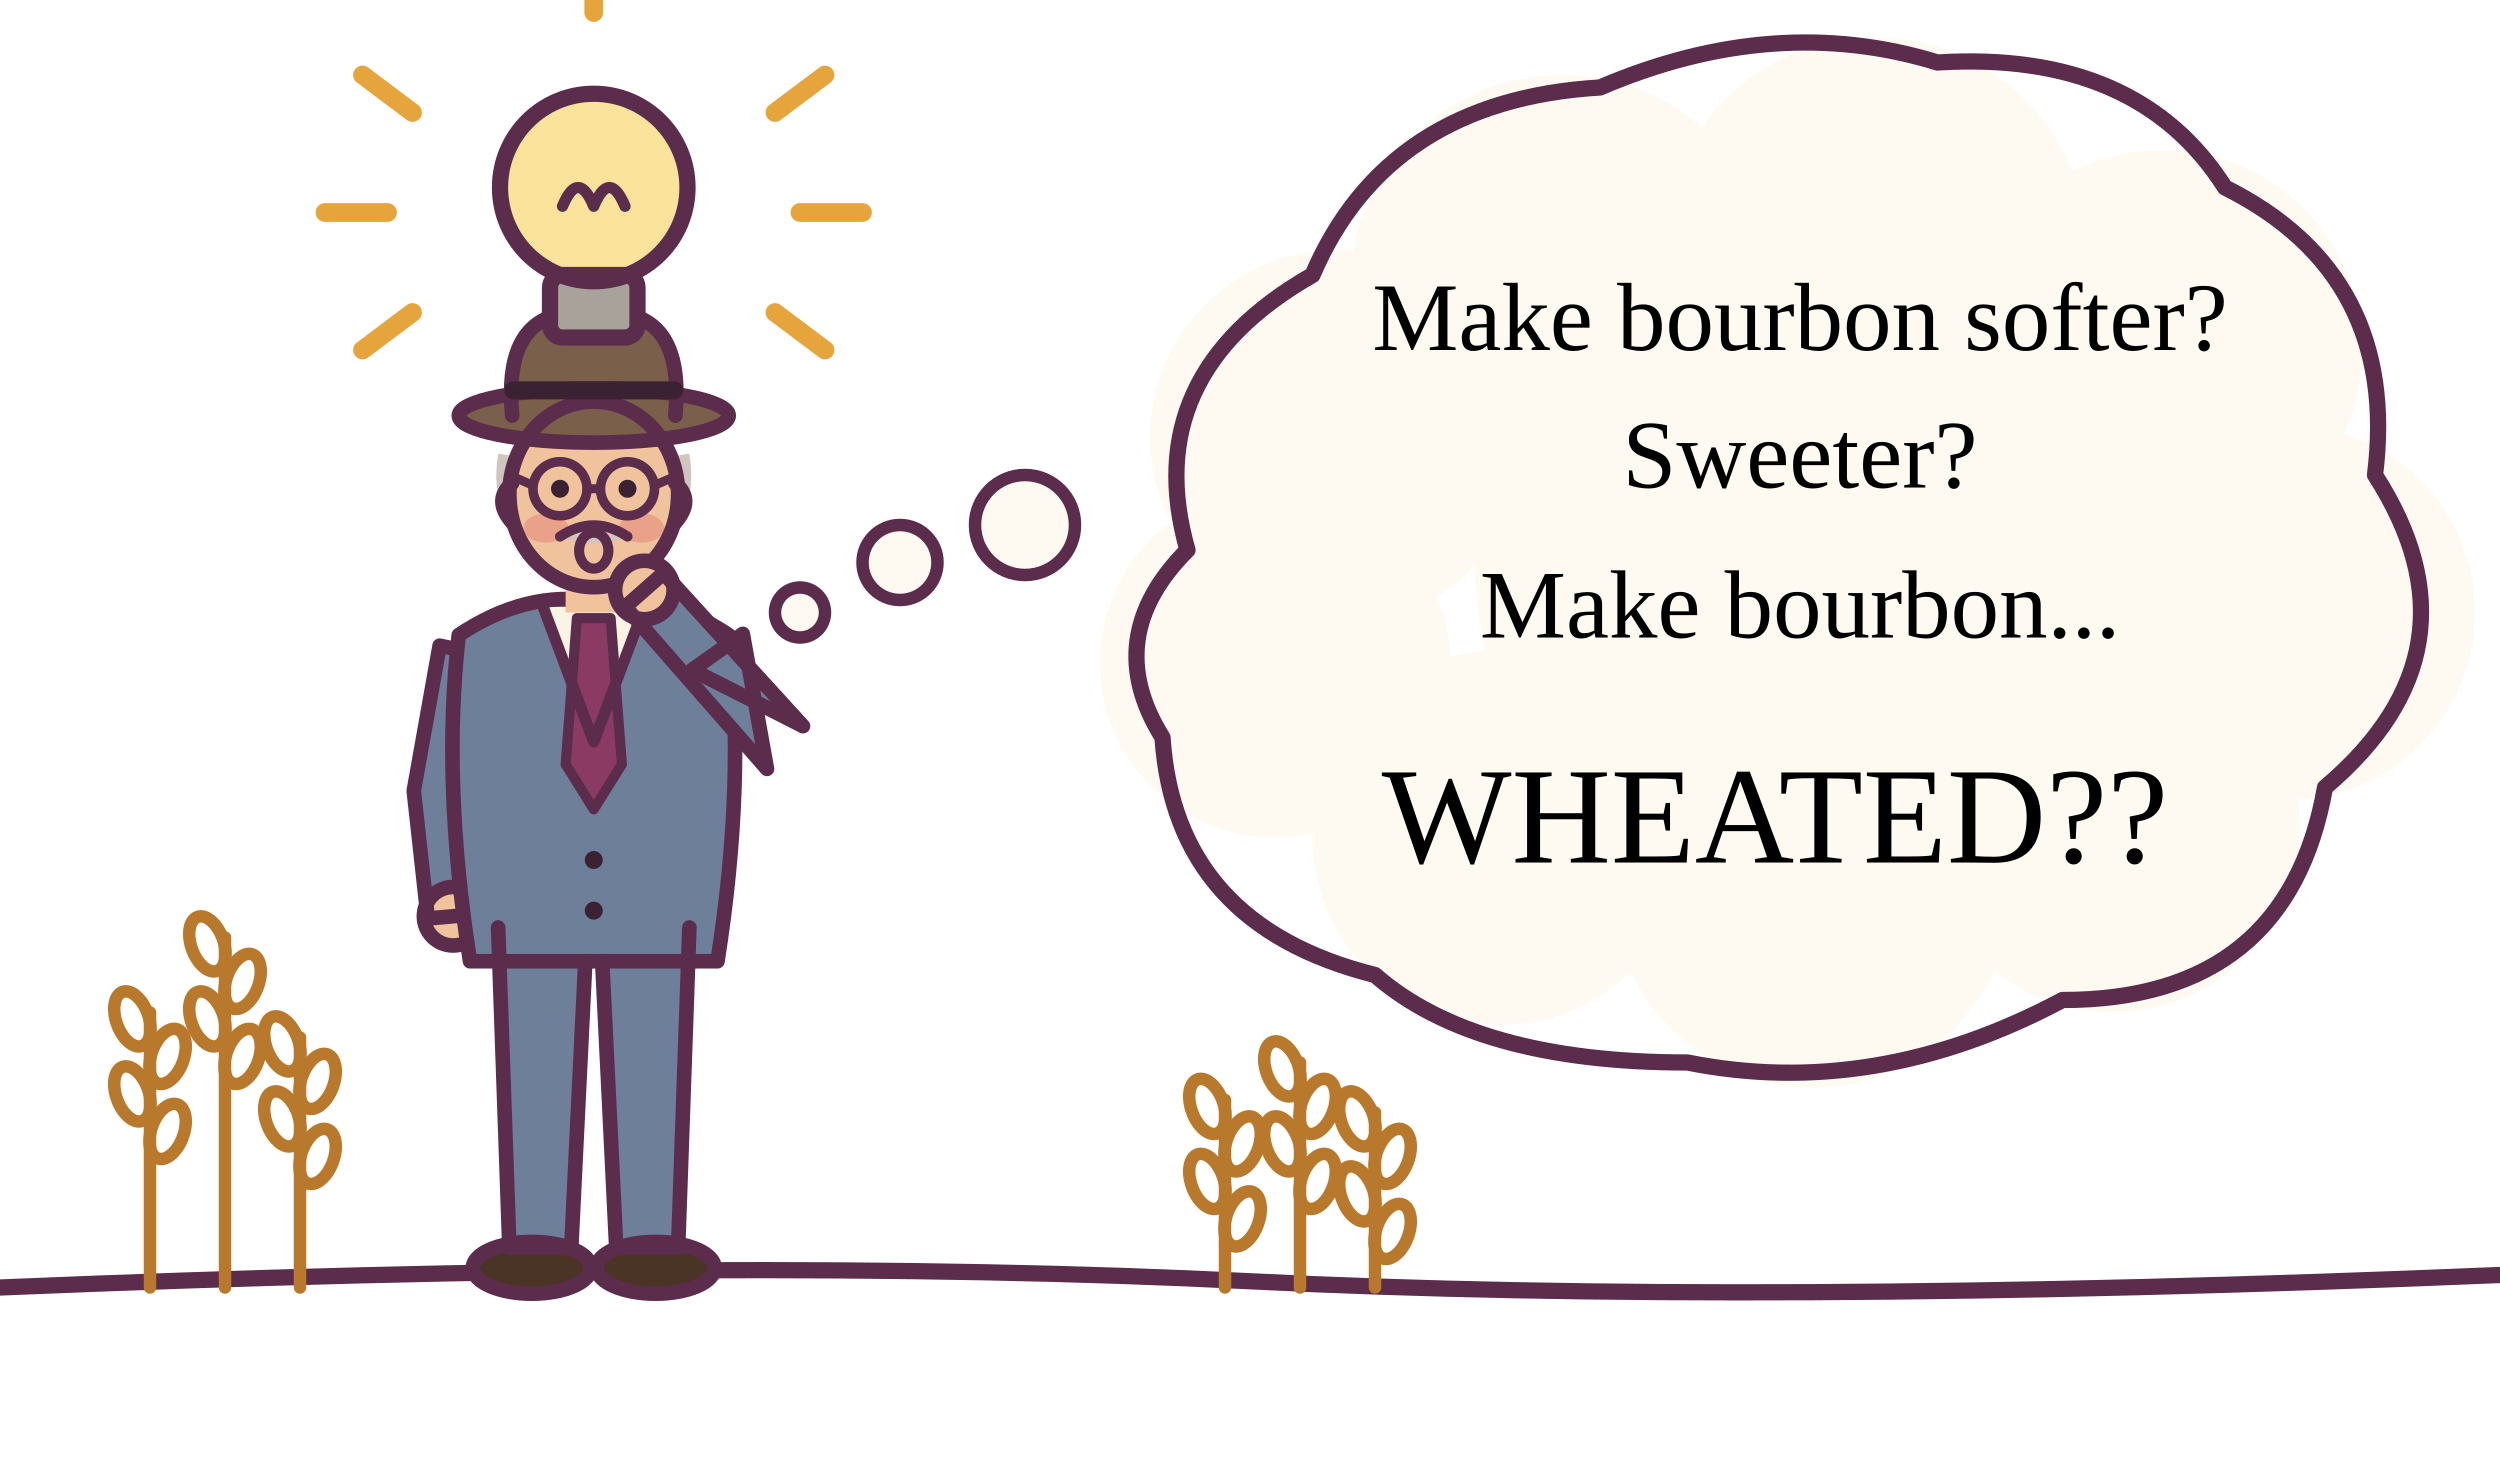
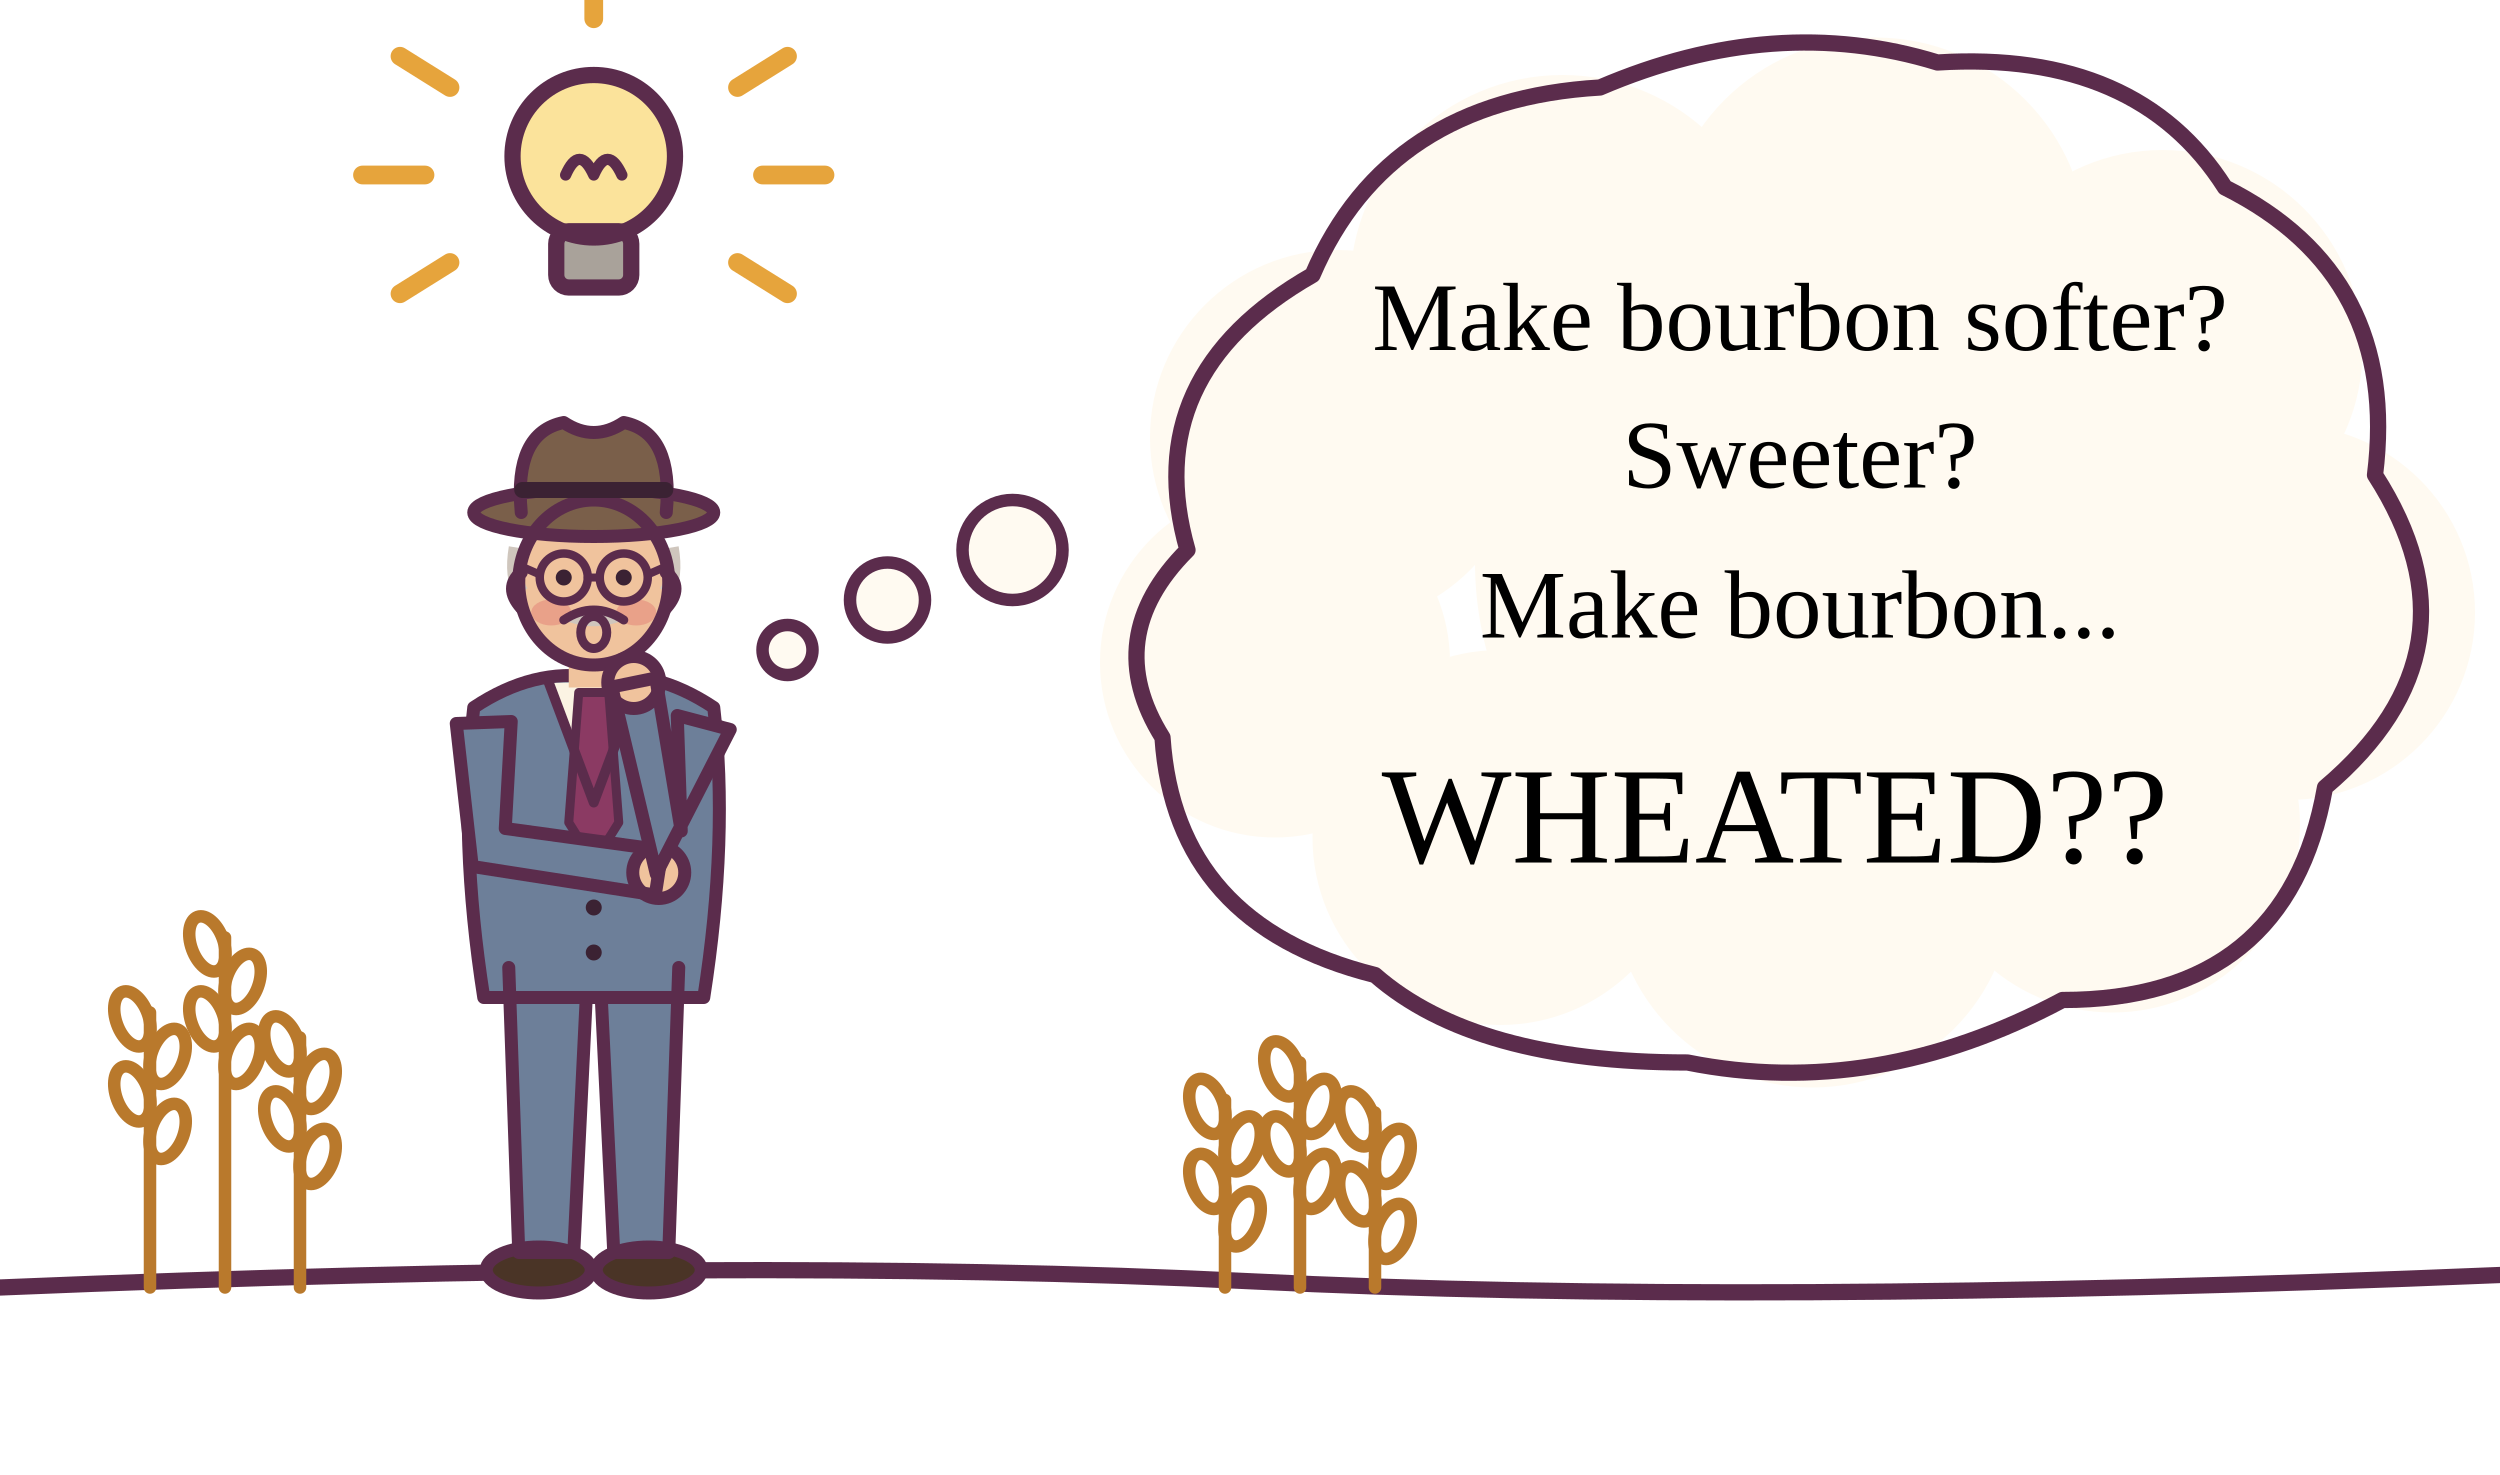
- <svg viewBox="0 0 400 236" role="img" aria-label="A lightbulb goes on over Bill. His thought bubble says: Make bourbon softer? Sweeter? Make bourbon... WHEATED??">
+ <svg viewBox="0 0 400 236" role="img" aria-label="A lightbulb goes on over Bill, chin in hand. His thought bubble says: Make bourbon softer? Sweeter? Make bourbon... WHEATED??">
  <g filter="url(#crayon)" fill="none" stroke="#5b2c4c" stroke-width="2.6" stroke-linecap="round" stroke-linejoin="round">
    <path d="M0 206 Q120.0 201 200.0 205 T400 204" />
  </g>
  <g filter="url(#crayon)" fill="none" stroke="#b9792c" stroke-width="2" stroke-linecap="round" stroke-linejoin="round">
    <path d="M24 206 V162" />
    <ellipse cx="21" cy="162" rx="2.6" ry="4.6" transform="rotate(-20 24 162)" />
    <ellipse cx="27" cy="168" rx="2.6" ry="4.6" transform="rotate(20 24 168)" />
    <ellipse cx="21" cy="174" rx="2.6" ry="4.6" transform="rotate(-20 24 174)" />
    <ellipse cx="27" cy="180" rx="2.6" ry="4.6" transform="rotate(20 24 180)" />
  </g>
  <g filter="url(#crayon)" fill="none" stroke="#b9792c" stroke-width="2" stroke-linecap="round" stroke-linejoin="round">
    <path d="M36 206 V150" />
    <ellipse cx="33" cy="150" rx="2.6" ry="4.6" transform="rotate(-20 36 150)" />
    <ellipse cx="39" cy="156" rx="2.6" ry="4.6" transform="rotate(20 36 156)" />
    <ellipse cx="33" cy="162" rx="2.6" ry="4.6" transform="rotate(-20 36 162)" />
    <ellipse cx="39" cy="168" rx="2.6" ry="4.6" transform="rotate(20 36 168)" />
  </g>
  <g filter="url(#crayon)" fill="none" stroke="#b9792c" stroke-width="2" stroke-linecap="round" stroke-linejoin="round">
    <path d="M48 206 V166" />
    <ellipse cx="45" cy="166" rx="2.6" ry="4.6" transform="rotate(-20 48 166)" />
    <ellipse cx="51" cy="172" rx="2.6" ry="4.6" transform="rotate(20 48 172)" />
    <ellipse cx="45" cy="178" rx="2.6" ry="4.6" transform="rotate(-20 48 178)" />
    <ellipse cx="51" cy="184" rx="2.6" ry="4.6" transform="rotate(20 48 184)" />
  </g>
  <g filter="url(#crayon)" fill="none" stroke="#b9792c" stroke-width="2" stroke-linecap="round" stroke-linejoin="round">
    <path d="M196 206 V176" />
    <ellipse cx="193" cy="176" rx="2.6" ry="4.6" transform="rotate(-20 196 176)" />
    <ellipse cx="199" cy="182" rx="2.6" ry="4.6" transform="rotate(20 196 182)" />
    <ellipse cx="193" cy="188" rx="2.6" ry="4.6" transform="rotate(-20 196 188)" />
    <ellipse cx="199" cy="194" rx="2.6" ry="4.6" transform="rotate(20 196 194)" />
  </g>
  <g filter="url(#crayon)" fill="none" stroke="#b9792c" stroke-width="2" stroke-linecap="round" stroke-linejoin="round">
    <path d="M208 206 V170" />
    <ellipse cx="205" cy="170" rx="2.6" ry="4.6" transform="rotate(-20 208 170)" />
    <ellipse cx="211" cy="176" rx="2.6" ry="4.6" transform="rotate(20 208 176)" />
    <ellipse cx="205" cy="182" rx="2.6" ry="4.6" transform="rotate(-20 208 182)" />
    <ellipse cx="211" cy="188" rx="2.6" ry="4.6" transform="rotate(20 208 188)" />
  </g>
  <g filter="url(#crayon)" fill="none" stroke="#b9792c" stroke-width="2" stroke-linecap="round" stroke-linejoin="round">
    <path d="M220 206 V178" />
    <ellipse cx="217" cy="178" rx="2.6" ry="4.6" transform="rotate(-20 220 178)" />
    <ellipse cx="223" cy="184" rx="2.6" ry="4.6" transform="rotate(20 220 184)" />
    <ellipse cx="217" cy="190" rx="2.6" ry="4.6" transform="rotate(-20 220 190)" />
    <ellipse cx="223" cy="196" rx="2.6" ry="4.6" transform="rotate(20 220 196)" />
  </g>
-   <g transform="translate(95 206) scale(0.9 0.9)">
+   <g transform="translate(95 206) scale(0.8 0.8)">
    <g>
-       <g style="transform-origin:-22px -113px">
-         <g filter="url(#wash)">
-           <path d="M-27.4 -114.1 L-32 -88.3 L-29.5 -65.6 L-20.5 -66.4 L-22 -87.7 L-16.6 -111.9Z" fill="#6d7f99" />
-           <circle cx="-25" cy="-66" r="5.2" fill="#f0c39d" />
-         </g>
-         <g filter="url(#boil)" fill="none" stroke="#5b2c4c" stroke-width="2.6" stroke-linecap="round" stroke-linejoin="round">
-           <path d="M-27.4 -114.1 L-32 -88.3 L-29.5 -65.6 L-20.5 -66.4 L-22 -87.7 L-16.6 -111.9Z" />
-           <circle cx="-25" cy="-66" r="5.2" />
-         </g>
-       </g>
      <g>
        <g filter="url(#wash)">
          <ellipse cx="-11" cy="-3.5" rx="10.5" ry="4.6" fill="#4a3426" />
          <ellipse cx="11" cy="-3.5" rx="10.5" ry="4.6" fill="#4a3426" />
          <path d="M-17 -64 L-15 -7 L-4 -7 L-1.5 -58 L1.5 -58 L4 -7 L15 -7 L17 -64Z" fill="#6d7f99" />
          <path d="M-24 -116 Q-27 -90 -22 -58 L22 -58 Q27 -90 24 -116 Q12 -124 0 -122 Q-12 -124 -24 -116Z" fill="#6d7f99" />
          <path d="M-9 -121 L0 -97 L9 -121Z" fill="#fbf3e3" />
          <path d="M-3 -119 L3 -119 L5 -93 L0 -85 L-5 -93Z" fill="#8b3a63" />
        </g>
        <g filter="url(#boil)" fill="none" stroke="#5b2c4c" stroke-width="2.6" stroke-linecap="round" stroke-linejoin="round">
          <ellipse cx="-11" cy="-3.5" rx="10.5" ry="4.6" />
          <ellipse cx="11" cy="-3.5" rx="10.5" ry="4.6" />
          <path d="M-17 -64 L-15 -7 L-4 -7 L-1.5 -58 M1.5 -58 L4 -7 L15 -7 L17 -64" />
          <path d="M-24 -116 Q-27 -90 -22 -58 L22 -58 Q27 -90 24 -116 Q12 -124 0 -122 Q-12 -124 -24 -116Z" />
          <path d="M-9 -121 L0 -97 L9 -121" stroke-width="2" />
          <path d="M-3 -119 L3 -119 L5 -93 L0 -85 L-5 -93Z" stroke-width="1.8" />
          <circle cx="0" cy="-76" r="1.6" fill="#3b2233" stroke="none" />
          <circle cx="0" cy="-67" r="1.6" fill="#3b2233" stroke="none" />
        </g>
      </g>
-       <g style="transform-origin:0px -125px">
+       <g>
        <g filter="url(#wash)">
          <rect x="-5" y="-129" width="10" height="9" fill="#f0c39d" />
          <ellipse cx="0" cy="-141" rx="15" ry="16.5" fill="#f0c39d" />
          <ellipse cx="-14" cy="-140" rx="3" ry="4.4" fill="#f0c39d" />
          <ellipse cx="14" cy="-140" rx="3" ry="4.4" fill="#f0c39d" />
          <ellipse cx="-8.5" cy="-135" rx="4" ry="2.6" fill="#e48b7c" opacity=".6" />
          <ellipse cx="8.5" cy="-135" rx="4" ry="2.6" fill="#e48b7c" opacity=".6" />
          <path d="M-6 -133.5 q6 -4 12 0 q-6 2.5 -12 0Z" fill="#cfc6bd" />
          <path d="M-15.5 -148 q-1 6 1 9 M15.5 -148 q1 6 -1 9" fill="none" stroke="#cfc6bd" stroke-width="3" />
          <ellipse cx="0" cy="-155" rx="24" ry="4.8" fill="#7a5f4a" />
          <path d="M-14.5 -155 Q-16 -171 -6 -173 Q0 -169 6 -173 Q16 -171 14.5 -155Z" fill="#7a5f4a" />
        </g>
        <g filter="url(#boil)" fill="none" stroke="#5b2c4c" stroke-width="2.6" stroke-linecap="round" stroke-linejoin="round">
          <ellipse cx="0" cy="-141" rx="15" ry="16.5" />
          <path d="M-14.5 -143 q-3.5 3 0 7" />
          <path d="M14.5 -143 q3.5 3 0 7" />
          <circle cx="-6" cy="-142" r="1.6" fill="#3b2233" stroke="none" />
          <circle cx="6" cy="-142" r="1.6" fill="#3b2233" stroke="none" />
          <circle cx="-6" cy="-142" r="4.8" stroke-width="1.7" />
          <circle cx="6" cy="-142" r="4.8" stroke-width="1.7" />
          <path d="M-1.2 -142 h2.4 M-10.8 -142.6 L-14 -144 M10.8 -142.6 L14 -144" stroke-width="1.6" />
          <path d="M-6 -133.5 q6 -4 12 0" stroke-width="1.8" />
          <ellipse cx="0" cy="-131" rx="2.6" ry="3.2" stroke-width="1.8" />
          <ellipse cx="0" cy="-155" rx="24" ry="4.8" />
          <path d="M-14.5 -155 Q-16 -171 -6 -173 Q0 -169 6 -173 Q16 -171 14.5 -155" />
          <path d="M-14.3 -159.5 L14.3 -159.5" stroke="#3b2233" stroke-width="3.2" />
        </g>
      </g>
-       <g style="transform-origin:22px -113px">
+       <g>
        <g filter="url(#wash)">
-           <path d="M17.5 -109.8 L37.2 -99.8 L12.4 -127 L5.6 -121 L30.8 -92.2 L26.5 -116.2Z" fill="#6d7f99" />
-           <circle cx="9" cy="-124" r="5.2" fill="#f0c39d" />
+           <path d="M-27.5 -112.8 L-24.3 -84.2 L12.3 -78.5 L13.7 -87.5 L-17.7 -91.8 L-16.5 -113.2Z" fill="#6d7f99" />
+           <circle cx="13" cy="-83" r="5.2" fill="#f0c39d" />
        </g>
        <g filter="url(#boil)" fill="none" stroke="#5b2c4c" stroke-width="2.6" stroke-linecap="round" stroke-linejoin="round">
-           <path d="M17.5 -109.8 L37.2 -99.8 L12.4 -127 L5.6 -121 L30.8 -92.2 L26.5 -116.2Z" />
-           <circle cx="9" cy="-124" r="5.2" />
+           <path d="M-27.5 -112.8 L-24.3 -84.2 L12.3 -78.5 L13.7 -87.5 L-17.7 -91.8 L-16.5 -113.2Z" />
+           <circle cx="13" cy="-83" r="5.2" />
+         </g>
+       </g>
+       <g>
+         <g filter="url(#wash)">
+           <path d="M16.7 -114.4 L17.5 -91.3 L12.4 -121.9 L3.6 -120.1 L12.5 -82.7 L27.3 -111.6Z" fill="#6d7f99" />
+           <circle cx="8" cy="-121" r="5.2" fill="#f0c39d" />
+         </g>
+         <g filter="url(#boil)" fill="none" stroke="#5b2c4c" stroke-width="2.6" stroke-linecap="round" stroke-linejoin="round">
+           <path d="M16.7 -114.4 L17.5 -91.3 L12.4 -121.9 L3.6 -120.1 L12.5 -82.7 L27.3 -111.6Z" />
+           <circle cx="8" cy="-121" r="5.2" />
        </g>
      </g>
    </g>
  </g>
  <g class="bulb">
    <g class="bulb-rays">
      <g filter="url(#crayon)" fill="none" stroke="#5b2c4c" stroke-width="2.6" stroke-linecap="round" stroke-linejoin="round">
-         <path d="M66 18 l-8 -6 M62 34 h-10 M66 50 l-8 6 M124 18 l8 -6 M128 34 h10 M124 50 l8 6 M95 2 v-9" stroke="#e6a43c" stroke-width="3" />
+         <path d="M72 14 l-8 -5 M68 28 h-10 M72 42 l-8 5 M118 14 l8 -5 M122 28 h10 M118 42 l8 5 M95 3 v-3" stroke="#e6a43c" stroke-width="3" />
      </g>
    </g>
    <g filter="url(#wash)">
-       <circle cx="95" cy="30" r="15" fill="#fbe39b" />
-       <rect x="88" y="44" width="14" height="10" rx="2" fill="#a9a29a" />
+       <circle cx="95" cy="25" r="13" fill="#fbe39b" />
+       <rect x="89" y="37" width="12" height="9" rx="2" fill="#a9a29a" />
    </g>
    <g filter="url(#crayon)" fill="none" stroke="#5b2c4c" stroke-width="2.6" stroke-linecap="round" stroke-linejoin="round">
-       <circle cx="95" cy="30" r="15" />
-       <rect x="88" y="44" width="14" height="10" rx="2" />
-       <path d="M90 33 q2.5 -6 5 0 q2.5 -6 5 0" stroke-width="1.8" />
+       <circle cx="95" cy="25" r="13" />
+       <rect x="89" y="37" width="12" height="9" rx="2" />
+       <path d="M90.5 28 q2.2 -5 4.5 0 q2.2 -5 4.5 0" stroke-width="1.8" />
    </g>
  </g>
  <g filter="url(#wash)">
-     <circle cx="128" cy="98" r="4" fill="#fffaf1" />
-     <circle cx="144" cy="90" r="6" fill="#fffaf1" />
-     <circle cx="164" cy="84" r="8" fill="#fffaf1" />
+     <circle cx="126" cy="104" r="4" fill="#fffaf1" />
+     <circle cx="142" cy="96" r="6" fill="#fffaf1" />
+     <circle cx="162" cy="88" r="8" fill="#fffaf1" />
  </g>
  <g filter="url(#crayon)" fill="none" stroke="#5b2c4c" stroke-width="2" stroke-linecap="round" stroke-linejoin="round">
-     <circle cx="128" cy="98" r="4" />
-     <circle cx="144" cy="90" r="6" />
-     <circle cx="164" cy="84" r="8" />
+     <circle cx="126" cy="104" r="4" />
+     <circle cx="142" cy="96" r="6" />
+     <circle cx="162" cy="88" r="8" />
  </g>
  <g class="float">
    <g filter="url(#wash)">
      <g fill="#fffaf1">
        <circle cx="214" cy="70" r="30" />
        <circle cx="250" cy="46" r="34" />
        <circle cx="300" cy="40" r="34" />
        <circle cx="346" cy="56" r="32" />
        <circle cx="366" cy="98" r="30" />
        <circle cx="338" cy="132" r="30" />
        <circle cx="290" cy="142" r="32" />
        <circle cx="240" cy="134" r="30" />
        <circle cx="204" cy="106" r="28" />
        <circle cx="290" cy="90" r="54" />
      </g>
    </g>
    <g filter="url(#crayon)" fill="none" stroke="#5b2c4c" stroke-width="2.6" stroke-linecap="round" stroke-linejoin="round">
      <path d="M190 88 Q182 60 210 44 Q222 16 256 14 Q284 2 310 10 Q342 8 356 30 Q384 44 380 76 Q398 104 372 126 Q366 160 330 160 Q300 176 270 170 Q236 170 220 156 Q188 148 186 118 Q176 102 190 88Z" />
    </g>
    <text class="letter" x="288" y="56" font-size="15.5" text-anchor="middle">Make bourbon softer?</text>
    <text class="letter" x="288" y="78" font-size="15.5" text-anchor="middle">Sweeter?</text>
    <text class="letter" x="288" y="102" font-size="15.5" text-anchor="middle">Make bourbon...</text>
    <text class="letter wiggle-word" x="284" y="138" font-size="22" text-anchor="middle" style="transform-origin:284px 130px">WHEATED??</text>
  </g>
</svg>
